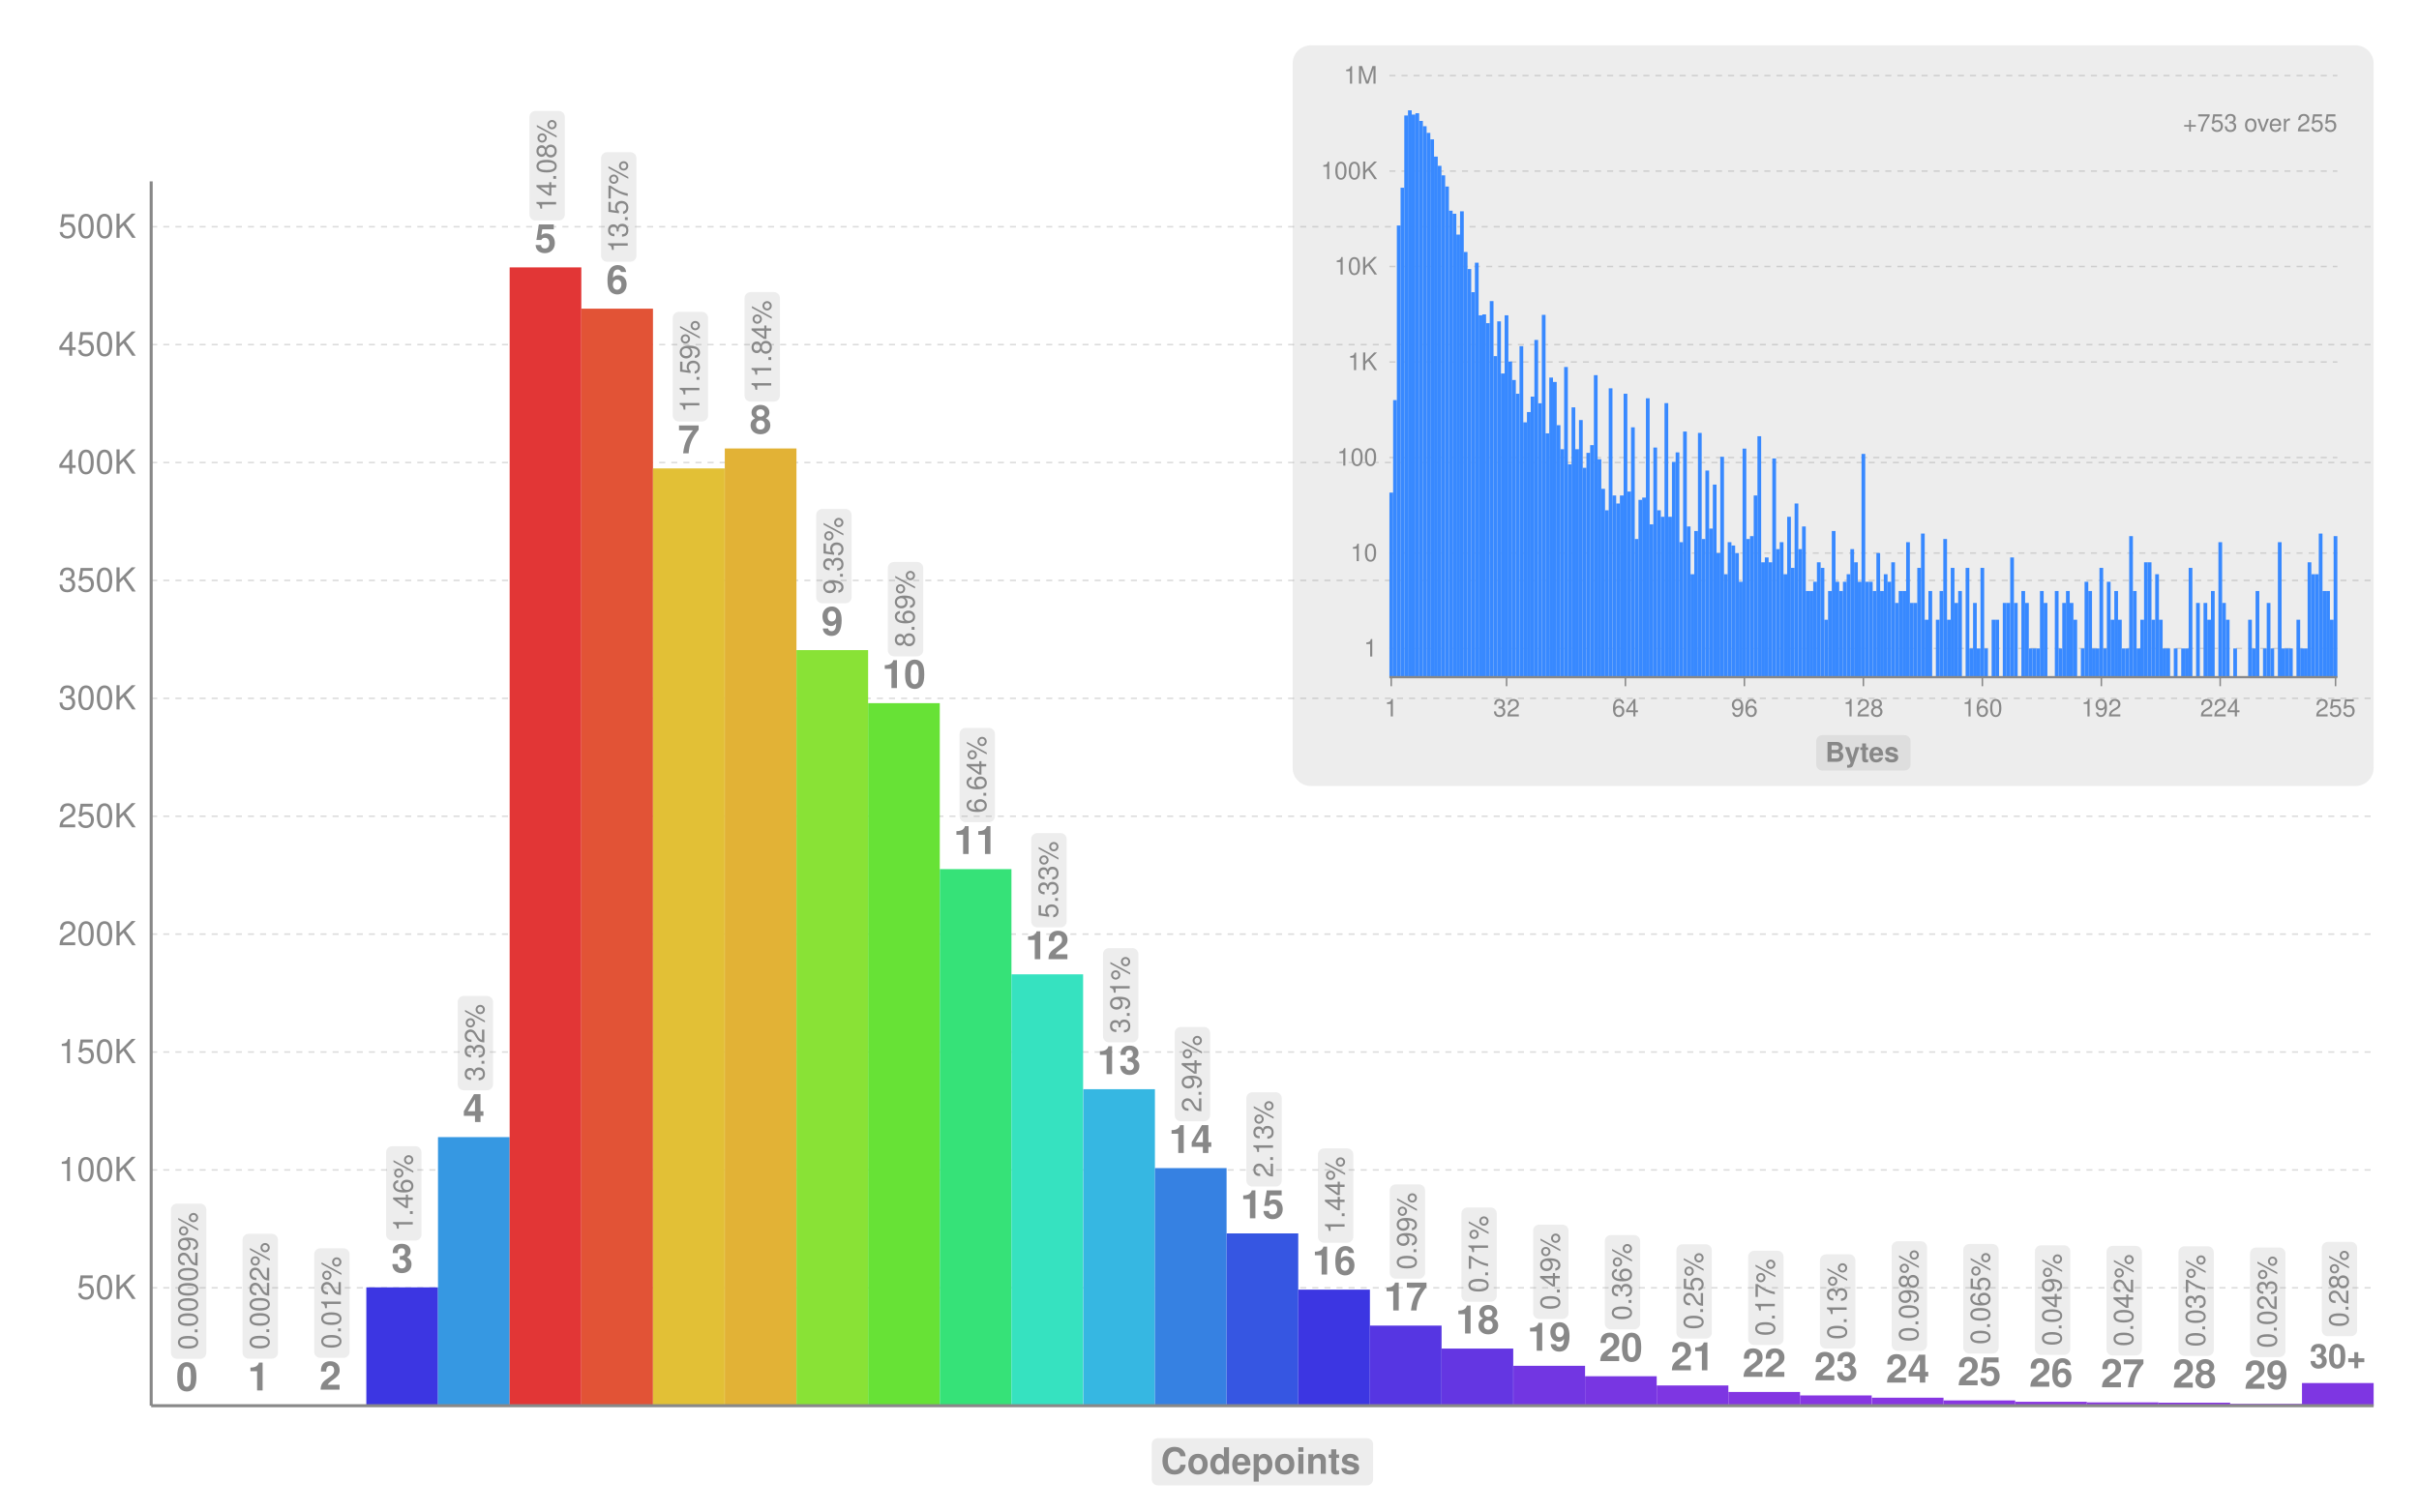
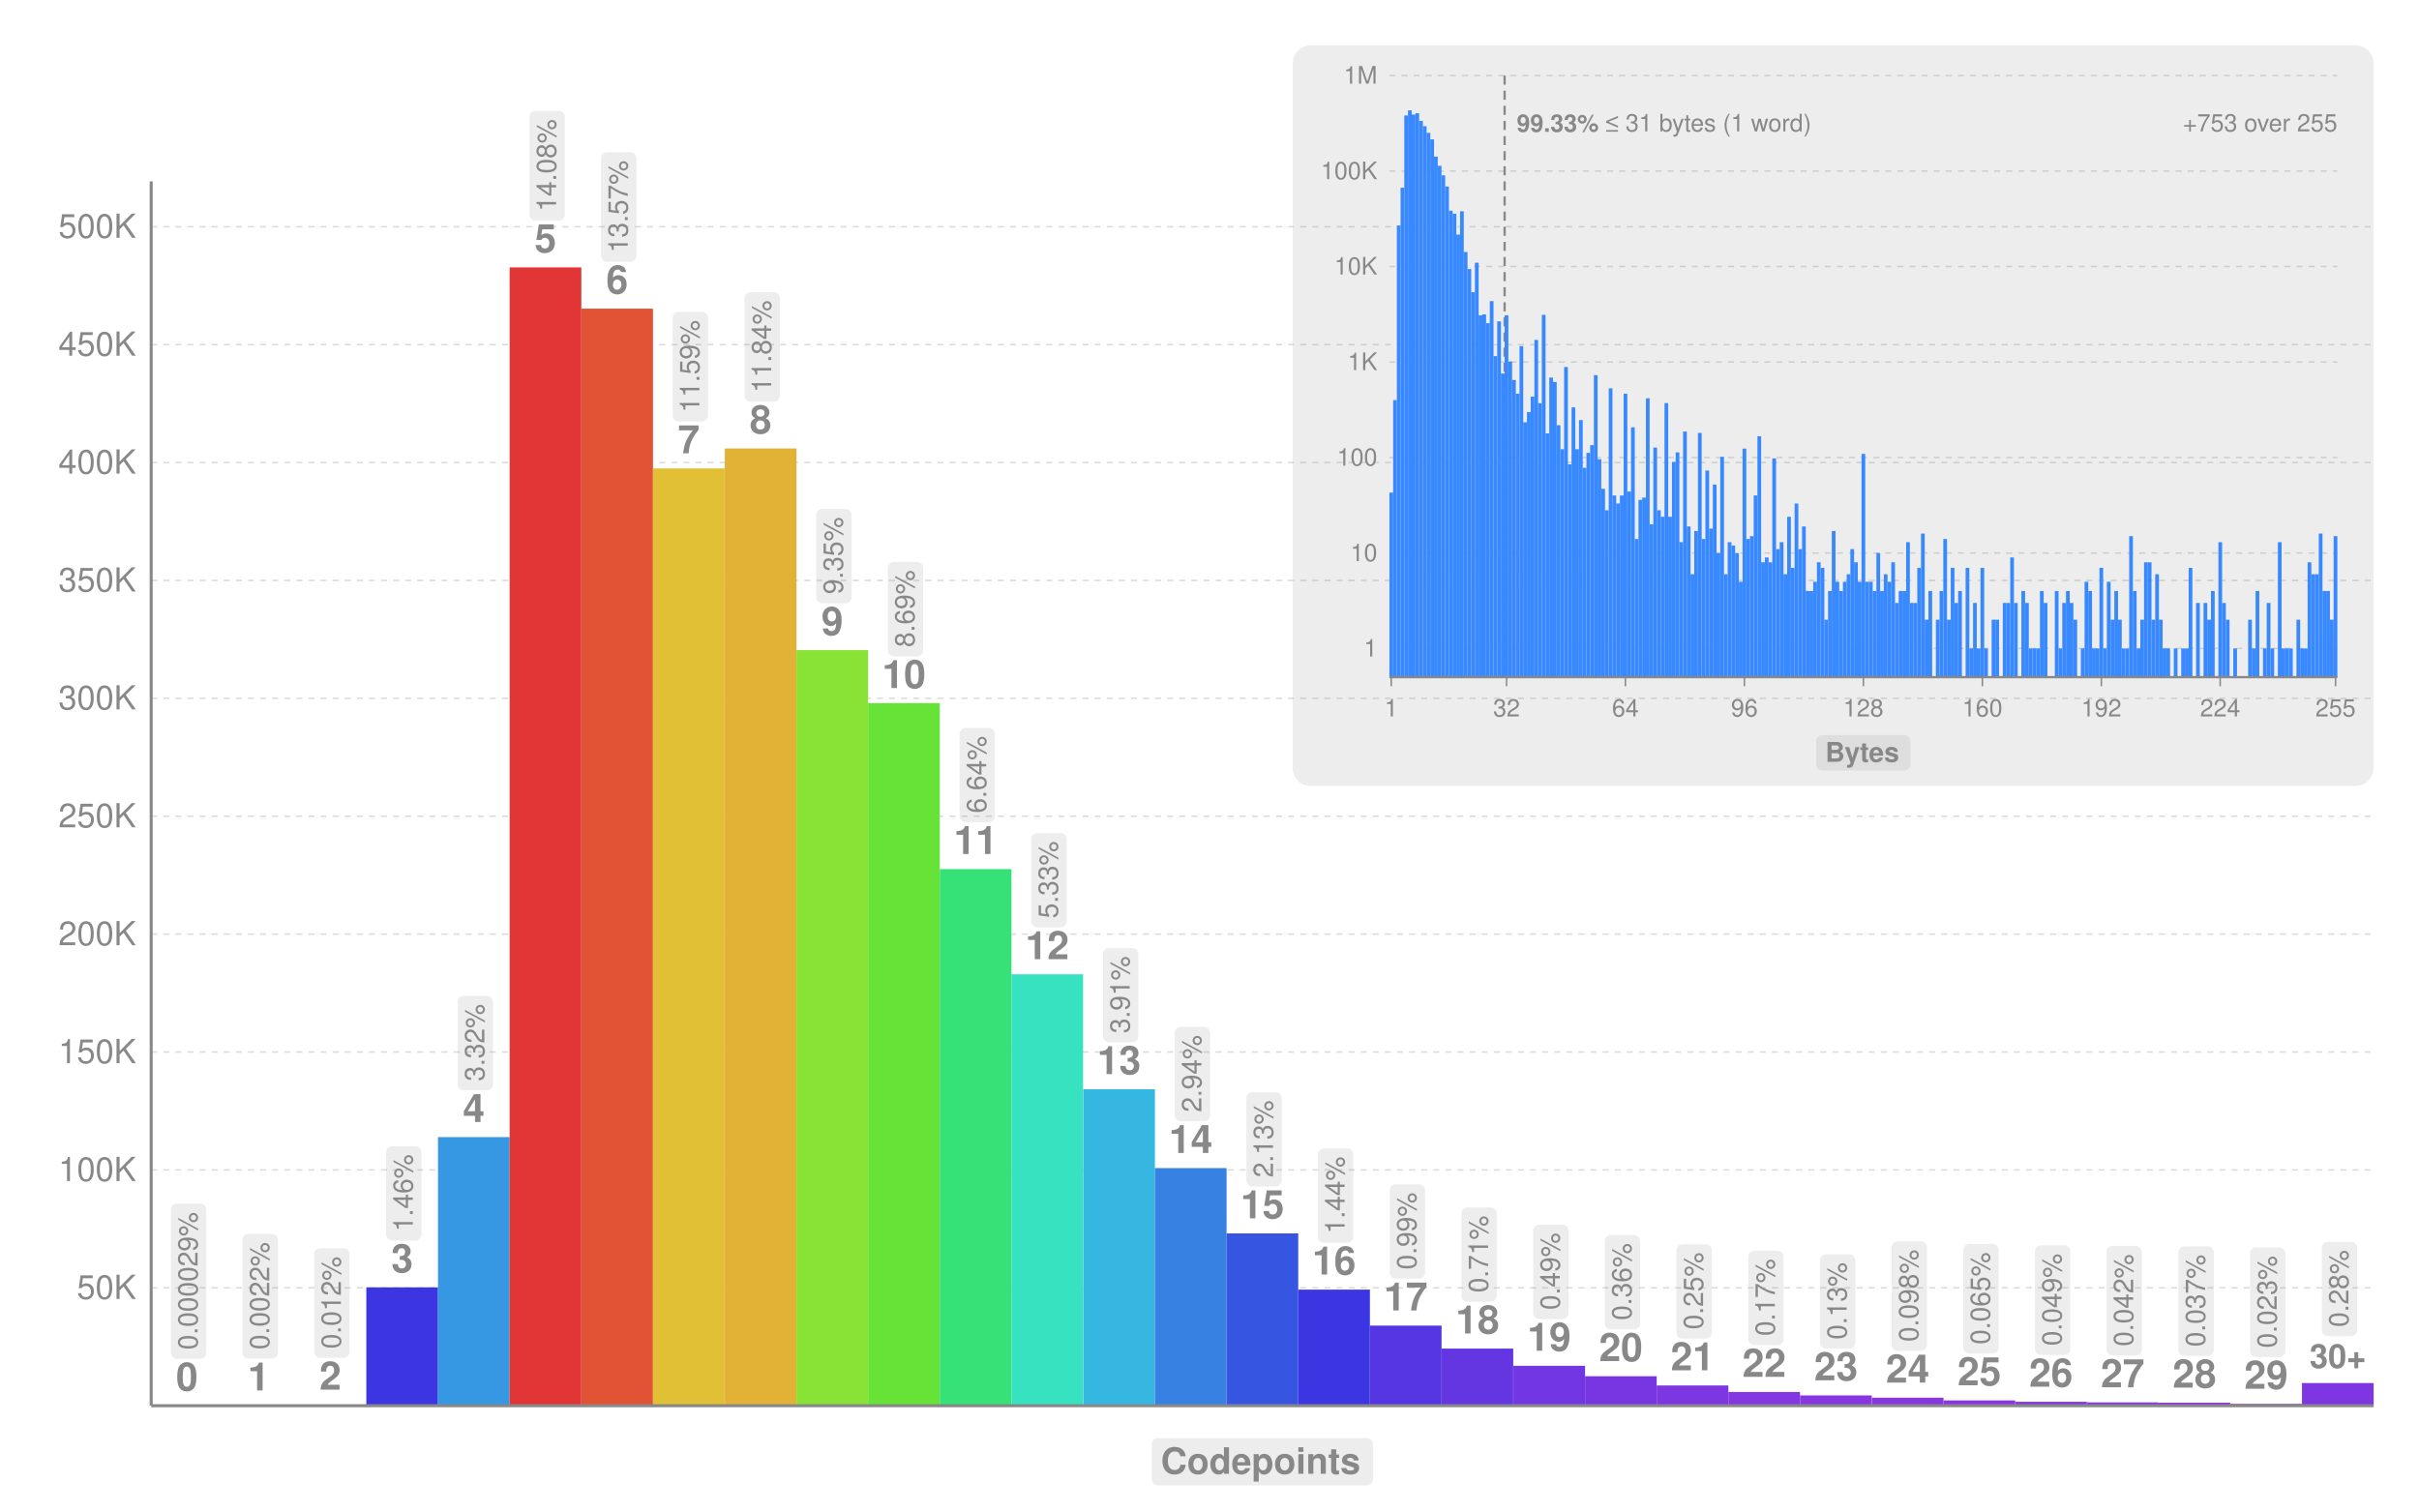
<svg xmlns="http://www.w3.org/2000/svg" viewBox="0 0 1600 1000" width="1600" height="1000" font-family="system-ui, -apple-system, &quot;Segoe UI&quot;, Helvetica, Arial, sans-serif" fill="#888">
  <line x1="100" x2="1570" y1="852.0" y2="852.0" stroke="rgba(136,136,136,0.3)" stroke-dasharray="4 4" />
  <text x="90" y="852.0" font-size="22" text-anchor="end" dominant-baseline="middle">50K</text>
  <line x1="100" x2="1570" y1="774.0" y2="774.0" stroke="rgba(136,136,136,0.3)" stroke-dasharray="4 4" />
  <text x="90" y="774.0" font-size="22" text-anchor="end" dominant-baseline="middle">100K</text>
  <line x1="100" x2="1570" y1="696.0" y2="696.0" stroke="rgba(136,136,136,0.3)" stroke-dasharray="4 4" />
  <text x="90" y="696.0" font-size="22" text-anchor="end" dominant-baseline="middle">150K</text>
  <line x1="100" x2="1570" y1="618.0" y2="618.0" stroke="rgba(136,136,136,0.3)" stroke-dasharray="4 4" />
  <text x="90" y="618.0" font-size="22" text-anchor="end" dominant-baseline="middle">200K</text>
  <line x1="100" x2="1570" y1="540.0" y2="540.0" stroke="rgba(136,136,136,0.3)" stroke-dasharray="4 4" />
  <text x="90" y="540.0" font-size="22" text-anchor="end" dominant-baseline="middle">250K</text>
  <line x1="100" x2="1570" y1="462.0" y2="462.0" stroke="rgba(136,136,136,0.3)" stroke-dasharray="4 4" />
  <text x="90" y="462.0" font-size="22" text-anchor="end" dominant-baseline="middle">300K</text>
  <line x1="100" x2="1570" y1="384.0" y2="384.0" stroke="rgba(136,136,136,0.3)" stroke-dasharray="4 4" />
  <text x="90" y="384.0" font-size="22" text-anchor="end" dominant-baseline="middle">350K</text>
  <line x1="100" x2="1570" y1="306.0" y2="306.0" stroke="rgba(136,136,136,0.3)" stroke-dasharray="4 4" />
  <text x="90" y="306.0" font-size="22" text-anchor="end" dominant-baseline="middle">400K</text>
  <line x1="100" x2="1570" y1="228.0" y2="228.0" stroke="rgba(136,136,136,0.3)" stroke-dasharray="4 4" />
  <text x="90" y="228.0" font-size="22" text-anchor="end" dominant-baseline="middle">450K</text>
  <line x1="100" x2="1570" y1="150.0" y2="150.0" stroke="rgba(136,136,136,0.3)" stroke-dasharray="4 4" />
  <text x="90" y="150.0" font-size="22" text-anchor="end" dominant-baseline="middle">500K</text>
  <rect x="100.0" y="930.0" width="47.4" height="0.0" fill="hsl(270 75% 55%)" />
  <text x="123.7" y="920.0" font-size="26" font-weight="bold" text-anchor="middle">0</text>
  <g transform="rotate(-90 123.7 886.0) translate(0 7)">
    <rect x="110.71" y="868.358" width="102.7" height="23.4" rx="4" fill="rgba(136,136,136,0.15)" />
    <text x="116.71" y="885.998" font-size="18">0.000029%</text>
  </g>
  <rect x="147.4" y="929.9" width="47.4" height="0.1" fill="hsl(270 75% 55%)" />
  <text x="171.1" y="919.9" font-size="26" font-weight="bold" text-anchor="middle">1</text>
  <g transform="rotate(-90 171.1 885.9) translate(0 7)">
    <rect x="158.129" y="868.243" width="82.6" height="23.4" rx="4" fill="rgba(136,136,136,0.15)" />
    <text x="164.129" y="885.883" font-size="18">0.0022%</text>
  </g>
  <rect x="194.8" y="929.4" width="47.4" height="0.6" fill="hsl(270 75% 55%)" />
  <text x="218.5" y="919.4" font-size="26" font-weight="bold" text-anchor="middle">2</text>
  <g transform="rotate(-90 218.5 885.4) translate(0 7)">
    <rect x="205.548" y="867.725" width="72.5" height="23.4" rx="4" fill="rgba(136,136,136,0.15)" />
    <text x="211.548" y="885.365" font-size="18">0.012%</text>
  </g>
  <rect x="242.3" y="851.7" width="47.4" height="78.3" fill="hsl(242 75% 55%)" />
  <text x="266.0" y="841.7" font-size="26" font-weight="bold" text-anchor="middle">3</text>
  <g transform="rotate(-90 266.0 807.7) translate(0 7)">
    <rect x="252.968" y="790.084" width="62.4" height="23.4" rx="4" fill="rgba(136,136,136,0.15)" />
    <text x="258.968" y="807.724" font-size="18">1.46%</text>
  </g>
  <rect x="289.7" y="752.3" width="47.4" height="177.7" fill="hsl(206 75% 55%)" />
  <text x="313.4" y="742.3" font-size="26" font-weight="bold" text-anchor="middle">4</text>
  <g transform="rotate(-90 313.4 708.3) translate(0 7)">
    <rect x="300.387" y="690.635" width="62.4" height="23.4" rx="4" fill="rgba(136,136,136,0.15)" />
    <text x="306.387" y="708.275" font-size="18">3.32%</text>
  </g>
  <rect x="337.1" y="176.9" width="47.4" height="753.1" fill="hsl(0 75% 55%)" />
  <text x="360.8" y="166.9" font-size="26" font-weight="bold" text-anchor="middle">5</text>
  <g transform="rotate(-90 360.8 132.9) translate(0 7)">
    <rect x="347.806" y="115.292" width="72.5" height="23.4" rx="4" fill="rgba(136,136,136,0.15)" />
    <text x="353.806" y="132.932" font-size="18">14.08%</text>
  </g>
  <rect x="384.5" y="204.2" width="47.4" height="725.8" fill="hsl(10 75% 55%)" />
  <text x="408.2" y="194.2" font-size="26" font-weight="bold" text-anchor="middle">6</text>
  <g transform="rotate(-90 408.2 160.2) translate(0 7)">
    <rect x="395.226" y="142.568" width="72.5" height="23.4" rx="4" fill="rgba(136,136,136,0.15)" />
    <text x="401.226" y="160.208" font-size="18">13.57%</text>
  </g>
  <rect x="431.9" y="309.9" width="47.4" height="620.1" fill="hsl(48 75% 55%)" />
  <text x="455.6" y="299.9" font-size="26" font-weight="bold" text-anchor="middle">7</text>
  <g transform="rotate(-90 455.6 265.9) translate(0 7)">
    <rect x="442.645" y="248.252" width="72.5" height="23.4" rx="4" fill="rgba(136,136,136,0.15)" />
    <text x="448.645" y="265.892" font-size="18">11.59%</text>
  </g>
  <rect x="479.4" y="296.7" width="47.4" height="633.3" fill="hsl(43 75% 55%)" />
  <text x="503.1" y="286.7" font-size="26" font-weight="bold" text-anchor="middle">8</text>
  <g transform="rotate(-90 503.1 252.7) translate(0 7)">
    <rect x="490.065" y="235.07" width="72.5" height="23.4" rx="4" fill="rgba(136,136,136,0.15)" />
    <text x="496.065" y="252.71" font-size="18">11.84%</text>
  </g>
  <rect x="526.8" y="430.1" width="47.4" height="499.9" fill="hsl(91 75% 55%)" />
  <text x="550.5" y="420.1" font-size="26" font-weight="bold" text-anchor="middle">9</text>
  <g transform="rotate(-90 550.5 386.1) translate(0 7)">
    <rect x="537.484" y="368.472" width="62.4" height="23.4" rx="4" fill="rgba(136,136,136,0.15)" />
    <text x="543.484" y="386.112" font-size="18">9.35%</text>
  </g>
  <rect x="574.2" y="465.2" width="47.4" height="464.8" fill="hsl(103 75% 55%)" />
  <text x="597.9" y="455.2" font-size="26" font-weight="bold" text-anchor="middle">10</text>
  <g transform="rotate(-90 597.9 421.2) translate(0 7)">
    <rect x="584.903" y="403.542" width="62.4" height="23.4" rx="4" fill="rgba(136,136,136,0.15)" />
    <text x="590.903" y="421.182" font-size="18">8.69%</text>
  </g>
  <rect x="621.6" y="575.0" width="47.4" height="355.0" fill="hsl(143 75% 55%)" />
  <text x="645.3" y="565.0" font-size="26" font-weight="bold" text-anchor="middle">11</text>
  <g transform="rotate(-90 645.3 531.0) translate(0 7)">
    <rect x="632.323" y="513.377" width="62.4" height="23.4" rx="4" fill="rgba(136,136,136,0.15)" />
    <text x="638.323" y="531.017" font-size="18">6.64%</text>
  </g>
  <rect x="669.0" y="644.6" width="47.4" height="285.4" fill="hsl(168 75% 55%)" />
  <text x="692.7" y="634.6" font-size="26" font-weight="bold" text-anchor="middle">12</text>
  <g transform="rotate(-90 692.7 600.6) translate(0 7)">
    <rect x="679.742" y="583.005" width="62.4" height="23.4" rx="4" fill="rgba(136,136,136,0.15)" />
    <text x="685.742" y="600.645" font-size="18">5.33%</text>
  </g>
  <rect x="716.5" y="720.6" width="47.4" height="209.4" fill="hsl(195 75% 55%)" />
  <text x="740.2" y="710.6" font-size="26" font-weight="bold" text-anchor="middle">13</text>
  <g transform="rotate(-90 740.2 676.6) translate(0 7)">
    <rect x="727.161" y="658.964" width="62.4" height="23.4" rx="4" fill="rgba(136,136,136,0.15)" />
    <text x="733.161" y="676.604" font-size="18">3.91%</text>
  </g>
  <rect x="763.9" y="772.8" width="47.4" height="157.2" fill="hsl(214 75% 55%)" />
  <text x="787.6" y="762.8" font-size="26" font-weight="bold" text-anchor="middle">14</text>
  <g transform="rotate(-90 787.6 728.8) translate(0 7)">
    <rect x="774.581" y="711.198" width="62.4" height="23.4" rx="4" fill="rgba(136,136,136,0.15)" />
    <text x="780.581" y="728.838" font-size="18">2.94%</text>
  </g>
  <rect x="811.3" y="816.0" width="47.4" height="114.0" fill="hsl(229 75% 55%)" />
  <text x="835.0" y="806.0" font-size="26" font-weight="bold" text-anchor="middle">15</text>
  <g transform="rotate(-90 835.0 772.0) translate(0 7)">
    <rect x="822" y="754.388" width="62.4" height="23.4" rx="4" fill="rgba(136,136,136,0.15)" />
    <text x="828" y="772.028" font-size="18">2.13%</text>
  </g>
  <rect x="858.7" y="853.2" width="47.4" height="76.8" fill="hsl(242 75% 55%)" />
  <text x="882.4" y="843.2" font-size="26" font-weight="bold" text-anchor="middle">16</text>
  <g transform="rotate(-90 882.4 809.2) translate(0 7)">
    <rect x="869.419" y="791.521" width="62.4" height="23.4" rx="4" fill="rgba(136,136,136,0.15)" />
    <text x="875.419" y="809.161" font-size="18">1.44%</text>
  </g>
  <rect x="906.1" y="877.0" width="47.4" height="53.0" fill="hsl(251 75% 55%)" />
  <text x="929.8" y="867.0" font-size="26" font-weight="bold" text-anchor="middle">17</text>
  <g transform="rotate(-90 929.8 833.0) translate(0 7)">
    <rect x="916.839" y="815.4" width="62.4" height="23.4" rx="4" fill="rgba(136,136,136,0.15)" />
    <text x="922.839" y="833.04" font-size="18">0.99%</text>
  </g>
  <rect x="953.5" y="892.2" width="47.4" height="37.8" fill="hsl(256 75% 55%)" />
  <text x="977.3" y="882.2" font-size="26" font-weight="bold" text-anchor="middle">18</text>
  <g transform="rotate(-90 977.3 848.2) translate(0 7)">
    <rect x="964.258" y="830.511" width="62.4" height="23.4" rx="4" fill="rgba(136,136,136,0.15)" />
    <text x="970.258" y="848.151" font-size="18">0.71%</text>
  </g>
  <rect x="1001.0" y="903.6" width="47.4" height="26.4" fill="hsl(261 75% 55%)" />
  <text x="1024.7" y="893.6" font-size="26" font-weight="bold" text-anchor="middle">19</text>
  <g transform="rotate(-90 1024.7 859.6) translate(0 7)">
    <rect x="1011.677" y="841.96" width="62.4" height="23.4" rx="4" fill="rgba(136,136,136,0.15)" />
    <text x="1017.677" y="859.6" font-size="18">0.49%</text>
  </g>
  <rect x="1048.4" y="910.5" width="47.4" height="19.5" fill="hsl(263 75% 55%)" />
  <text x="1072.1" y="900.5" font-size="26" font-weight="bold" text-anchor="middle">20</text>
  <g transform="rotate(-90 1072.1 866.5) translate(0 7)">
    <rect x="1059.097" y="848.851" width="62.4" height="23.4" rx="4" fill="rgba(136,136,136,0.15)" />
    <text x="1065.097" y="866.491" font-size="18">0.36%</text>
  </g>
  <rect x="1095.8" y="916.6" width="47.4" height="13.4" fill="hsl(265 75% 55%)" />
  <text x="1119.5" y="906.6" font-size="26" font-weight="bold" text-anchor="middle">21</text>
  <g transform="rotate(-90 1119.5 872.6) translate(0 7)">
    <rect x="1106.516" y="854.941" width="62.4" height="23.4" rx="4" fill="rgba(136,136,136,0.15)" />
    <text x="1112.516" y="872.581" font-size="18">0.25%</text>
  </g>
  <rect x="1143.2" y="920.9" width="47.4" height="9.1" fill="hsl(267 75% 55%)" />
  <text x="1166.9" y="910.9" font-size="26" font-weight="bold" text-anchor="middle">22</text>
  <g transform="rotate(-90 1166.9 876.9) translate(0 7)">
    <rect x="1153.935" y="859.287" width="62.4" height="23.4" rx="4" fill="rgba(136,136,136,0.15)" />
    <text x="1159.935" y="876.927" font-size="18">0.17%</text>
  </g>
  <rect x="1190.6" y="923.2" width="47.4" height="6.8" fill="hsl(268 75% 55%)" />
  <text x="1214.4" y="913.2" font-size="26" font-weight="bold" text-anchor="middle">23</text>
  <g transform="rotate(-90 1214.4 879.2) translate(0 7)">
    <rect x="1201.355" y="861.593" width="62.4" height="23.4" rx="4" fill="rgba(136,136,136,0.15)" />
    <text x="1207.355" y="879.233" font-size="18">0.13%</text>
  </g>
  <rect x="1238.1" y="924.7" width="47.4" height="5.3" fill="hsl(268 75% 55%)" />
  <text x="1261.8" y="914.7" font-size="26" font-weight="bold" text-anchor="middle">24</text>
  <g transform="rotate(-90 1261.8 880.7) translate(0 7)">
    <rect x="1248.774" y="863.103" width="72.5" height="23.4" rx="4" fill="rgba(136,136,136,0.15)" />
    <text x="1254.774" y="880.743" font-size="18">0.098%</text>
  </g>
  <rect x="1285.5" y="926.5" width="47.4" height="3.5" fill="hsl(269 75% 55%)" />
  <text x="1309.2" y="916.5" font-size="26" font-weight="bold" text-anchor="middle">25</text>
  <g transform="rotate(-90 1309.2 882.5) translate(0 7)">
    <rect x="1296.194" y="864.866" width="72.5" height="23.4" rx="4" fill="rgba(136,136,136,0.15)" />
    <text x="1302.194" y="882.506" font-size="18">0.065%</text>
  </g>
  <rect x="1332.9" y="927.4" width="47.4" height="2.6" fill="hsl(269 75% 55%)" />
  <text x="1356.6" y="917.4" font-size="26" font-weight="bold" text-anchor="middle">26</text>
  <g transform="rotate(-90 1356.6 883.4) translate(0 7)">
    <rect x="1343.613" y="865.753" width="72.5" height="23.4" rx="4" fill="rgba(136,136,136,0.15)" />
    <text x="1349.613" y="883.393" font-size="18">0.049%</text>
  </g>
  <rect x="1380.3" y="927.8" width="47.4" height="2.2" fill="hsl(269 75% 55%)" />
  <text x="1404.0" y="917.8" font-size="26" font-weight="bold" text-anchor="middle">27</text>
  <g transform="rotate(-90 1404.0 883.8) translate(0 7)">
    <rect x="1391.032" y="866.117" width="72.5" height="23.4" rx="4" fill="rgba(136,136,136,0.15)" />
    <text x="1397.032" y="883.757" font-size="18">0.042%</text>
  </g>
  <rect x="1427.7" y="928.0" width="47.4" height="2.0" fill="hsl(269 75% 55%)" />
  <text x="1451.5" y="918.0" font-size="26" font-weight="bold" text-anchor="middle">28</text>
  <g transform="rotate(-90 1451.5 884.0) translate(0 7)">
    <rect x="1438.452" y="866.391" width="72.5" height="23.4" rx="4" fill="rgba(136,136,136,0.15)" />
    <text x="1444.452" y="884.031" font-size="18">0.037%</text>
  </g>
  <rect x="1475.2" y="928.8" width="47.4" height="1.2" fill="hsl(270 75% 55%)" />
  <text x="1498.9" y="918.8" font-size="26" font-weight="bold" text-anchor="middle">29</text>
  <g transform="rotate(-90 1498.9 884.8) translate(0 7)">
    <rect x="1485.871" y="867.148" width="72.5" height="23.4" rx="4" fill="rgba(136,136,136,0.15)" />
    <text x="1491.871" y="884.788" font-size="18">0.023%</text>
  </g>
  <rect x="1522.6" y="915.0" width="47.4" height="15.0" fill="hsl(265 75% 55%)" />
  <text x="1546.3" y="905.0" font-size="22" font-weight="bold" text-anchor="middle">30+</text>
  <g transform="rotate(-90 1546.3 871.0) translate(0 7)">
    <rect x="1533.29" y="853.39" width="62.4" height="23.4" rx="4" fill="rgba(136,136,136,0.15)" />
    <text x="1539.29" y="871.03" font-size="18">0.28%</text>
  </g>
  <g>
    <rect x="855" y="30" width="715" height="490" rx="12" fill="rgba(136,136,136,0.15)" />
    <line x1="919" x2="1546" y1="429.0" y2="429.0" stroke="rgba(136,136,136,0.3)" stroke-dasharray="4 4" />
    <text x="911" y="429.0" font-size="16" text-anchor="end" dominant-baseline="middle">1</text>
    <line x1="919" x2="1546" y1="365.9" y2="365.9" stroke="rgba(136,136,136,0.3)" stroke-dasharray="4 4" />
    <text x="911" y="365.9" font-size="16" text-anchor="end" dominant-baseline="middle">10</text>
    <line x1="919" x2="1546" y1="302.7" y2="302.7" stroke="rgba(136,136,136,0.3)" stroke-dasharray="4 4" />
    <text x="911" y="302.7" font-size="16" text-anchor="end" dominant-baseline="middle">100</text>
    <line x1="919" x2="1546" y1="239.5" y2="239.5" stroke="rgba(136,136,136,0.3)" stroke-dasharray="4 4" />
    <text x="911" y="239.5" font-size="16" text-anchor="end" dominant-baseline="middle">1K</text>
    <line x1="919" x2="1546" y1="176.3" y2="176.3" stroke="rgba(136,136,136,0.3)" stroke-dasharray="4 4" />
    <text x="911" y="176.3" font-size="16" text-anchor="end" dominant-baseline="middle">10K</text>
    <line x1="919" x2="1546" y1="113.2" y2="113.2" stroke="rgba(136,136,136,0.3)" stroke-dasharray="4 4" />
    <text x="911" y="113.2" font-size="16" text-anchor="end" dominant-baseline="middle">100K</text>
    <line x1="919" x2="1546" y1="50.0" y2="50.0" stroke="rgba(136,136,136,0.3)" stroke-dasharray="4 4" />
    <text x="911" y="50.0" font-size="16" text-anchor="end" dominant-baseline="middle">1M</text>
    <text x="1546" y="81.6" font-size="16" text-anchor="end" dominant-baseline="middle">+753 over 255</text>
+     <line x1="995.2" x2="995.2" y1="50" y2="448" stroke="#888" stroke-width="1.5" stroke-dasharray="6 4" />
+     <text x="1003.2" y="81.6" font-size="16" dominant-baseline="middle">
+       <tspan font-weight="bold">99.33%</tspan> ≤ 31 bytes (1 word)</text>
    <rect x="919.00" y="325.9" width="2.46" height="122.1" fill="#3889ff" />
    <rect x="921.46" y="264.7" width="2.46" height="183.3" fill="#3889ff" />
    <rect x="923.92" y="149.2" width="2.46" height="298.8" fill="#3889ff" />
    <rect x="926.38" y="124.2" width="2.46" height="323.8" fill="#3889ff" />
    <rect x="928.84" y="76.4" width="2.46" height="371.6" fill="#3889ff" />
    <rect x="931.29" y="73.0" width="2.46" height="375.0" fill="#3889ff" />
    <rect x="933.75" y="75.8" width="2.46" height="372.2" fill="#3889ff" />
    <rect x="936.21" y="74.9" width="2.46" height="373.1" fill="#3889ff" />
    <rect x="938.67" y="80.0" width="2.46" height="368.0" fill="#3889ff" />
    <rect x="941.13" y="83.5" width="2.46" height="364.5" fill="#3889ff" />
    <rect x="943.59" y="87.9" width="2.46" height="360.1" fill="#3889ff" />
    <rect x="946.05" y="92.2" width="2.46" height="355.8" fill="#3889ff" />
    <rect x="948.51" y="103.6" width="2.46" height="344.4" fill="#3889ff" />
    <rect x="950.96" y="109.7" width="2.46" height="338.3" fill="#3889ff" />
    <rect x="953.42" y="116.0" width="2.46" height="332.0" fill="#3889ff" />
    <rect x="955.88" y="123.4" width="2.46" height="324.6" fill="#3889ff" />
    <rect x="958.34" y="139.4" width="2.46" height="308.6" fill="#3889ff" />
    <rect x="960.80" y="141.4" width="2.46" height="306.6" fill="#3889ff" />
    <rect x="963.26" y="155.2" width="2.46" height="292.8" fill="#3889ff" />
    <rect x="965.72" y="139.8" width="2.46" height="308.2" fill="#3889ff" />
    <rect x="968.18" y="166.7" width="2.46" height="281.3" fill="#3889ff" />
    <rect x="970.64" y="178.0" width="2.46" height="270.0" fill="#3889ff" />
    <rect x="973.09" y="193.3" width="2.46" height="254.7" fill="#3889ff" />
    <rect x="975.55" y="173.8" width="2.46" height="274.2" fill="#3889ff" />
    <rect x="978.01" y="208.6" width="2.46" height="239.4" fill="#3889ff" />
    <rect x="980.47" y="208.0" width="2.46" height="240.0" fill="#3889ff" />
    <rect x="982.93" y="213.8" width="2.46" height="234.2" fill="#3889ff" />
    <rect x="985.39" y="199.2" width="2.46" height="248.8" fill="#3889ff" />
    <rect x="987.85" y="235.6" width="2.46" height="212.4" fill="#3889ff" />
    <rect x="990.31" y="212.6" width="2.46" height="235.4" fill="#3889ff" />
    <rect x="992.76" y="247.1" width="2.46" height="200.9" fill="#3889ff" />
    <rect x="995.22" y="208.6" width="2.46" height="239.4" fill="#3889ff" />
    <rect x="997.68" y="239.2" width="2.46" height="208.8" fill="#3889ff" />
    <rect x="1000.14" y="251.4" width="2.46" height="196.6" fill="#3889ff" />
    <rect x="1002.60" y="260.5" width="2.46" height="187.5" fill="#3889ff" />
    <rect x="1005.06" y="229.0" width="2.46" height="219.0" fill="#3889ff" />
    <rect x="1007.52" y="279.4" width="2.46" height="168.6" fill="#3889ff" />
    <rect x="1009.98" y="272.6" width="2.46" height="175.4" fill="#3889ff" />
    <rect x="1012.44" y="262.4" width="2.46" height="185.6" fill="#3889ff" />
    <rect x="1014.89" y="224.9" width="2.46" height="223.1" fill="#3889ff" />
    <rect x="1017.35" y="266.8" width="2.46" height="181.2" fill="#3889ff" />
    <rect x="1019.81" y="208.3" width="2.46" height="239.7" fill="#3889ff" />
    <rect x="1022.27" y="286.7" width="2.46" height="161.3" fill="#3889ff" />
    <rect x="1024.73" y="249.8" width="2.46" height="198.2" fill="#3889ff" />
    <rect x="1027.19" y="252.7" width="2.46" height="195.3" fill="#3889ff" />
    <rect x="1029.65" y="281.3" width="2.46" height="166.7" fill="#3889ff" />
    <rect x="1032.11" y="297.2" width="2.46" height="150.8" fill="#3889ff" />
    <rect x="1034.56" y="242.8" width="2.46" height="205.2" fill="#3889ff" />
    <rect x="1037.02" y="307.2" width="2.46" height="140.8" fill="#3889ff" />
    <rect x="1039.48" y="269.5" width="2.46" height="178.5" fill="#3889ff" />
    <rect x="1041.94" y="297.2" width="2.46" height="150.8" fill="#3889ff" />
    <rect x="1044.40" y="277.9" width="2.46" height="170.1" fill="#3889ff" />
    <rect x="1046.86" y="309.5" width="2.46" height="138.5" fill="#3889ff" />
    <rect x="1049.32" y="299.6" width="2.46" height="148.4" fill="#3889ff" />
    <rect x="1051.78" y="294.5" width="2.46" height="153.5" fill="#3889ff" />
    <rect x="1054.24" y="248.2" width="2.46" height="199.8" fill="#3889ff" />
    <rect x="1056.69" y="303.8" width="2.46" height="144.2" fill="#3889ff" />
    <rect x="1059.15" y="323.4" width="2.46" height="124.6" fill="#3889ff" />
    <rect x="1061.61" y="337.6" width="2.46" height="110.4" fill="#3889ff" />
    <rect x="1064.07" y="256.9" width="2.46" height="191.1" fill="#3889ff" />
    <rect x="1066.53" y="327.8" width="2.46" height="120.2" fill="#3889ff" />
    <rect x="1068.99" y="333.1" width="2.46" height="114.9" fill="#3889ff" />
    <rect x="1071.45" y="327.8" width="2.46" height="120.2" fill="#3889ff" />
    <rect x="1073.91" y="260.5" width="2.46" height="187.5" fill="#3889ff" />
    <rect x="1076.36" y="325.2" width="2.46" height="122.8" fill="#3889ff" />
    <rect x="1078.82" y="282.7" width="2.46" height="165.3" fill="#3889ff" />
    <rect x="1081.28" y="356.6" width="2.46" height="91.4" fill="#3889ff" />
    <rect x="1083.74" y="330.7" width="2.46" height="117.3" fill="#3889ff" />
    <rect x="1086.20" y="329.2" width="2.46" height="118.8" fill="#3889ff" />
    <rect x="1088.66" y="263.5" width="2.46" height="184.5" fill="#3889ff" />
    <rect x="1091.12" y="346.9" width="2.46" height="101.1" fill="#3889ff" />
    <rect x="1093.58" y="296.1" width="2.46" height="151.9" fill="#3889ff" />
    <rect x="1096.04" y="337.6" width="2.46" height="110.4" fill="#3889ff" />
    <rect x="1098.49" y="341.9" width="2.46" height="106.1" fill="#3889ff" />
    <rect x="1100.95" y="266.7" width="2.46" height="181.3" fill="#3889ff" />
    <rect x="1103.41" y="341.9" width="2.46" height="106.1" fill="#3889ff" />
    <rect x="1105.87" y="305.6" width="2.46" height="142.4" fill="#3889ff" />
    <rect x="1108.33" y="299.3" width="2.46" height="148.7" fill="#3889ff" />
    <rect x="1110.79" y="358.7" width="2.46" height="89.3" fill="#3889ff" />
    <rect x="1113.25" y="285.5" width="2.46" height="162.5" fill="#3889ff" />
    <rect x="1115.71" y="348.3" width="2.46" height="99.7" fill="#3889ff" />
    <rect x="1118.16" y="379.9" width="2.46" height="68.1" fill="#3889ff" />
    <rect x="1120.62" y="351.3" width="2.46" height="96.7" fill="#3889ff" />
    <rect x="1123.08" y="286.4" width="2.46" height="161.6" fill="#3889ff" />
    <rect x="1125.54" y="356.6" width="2.46" height="91.4" fill="#3889ff" />
    <rect x="1128.00" y="311.3" width="2.46" height="136.7" fill="#3889ff" />
    <rect x="1130.46" y="349.7" width="2.46" height="98.3" fill="#3889ff" />
    <rect x="1132.92" y="320.6" width="2.46" height="127.4" fill="#3889ff" />
    <rect x="1135.38" y="365.9" width="2.46" height="82.1" fill="#3889ff" />
    <rect x="1137.84" y="302.2" width="2.46" height="145.8" fill="#3889ff" />
    <rect x="1140.29" y="379.9" width="2.46" height="68.1" fill="#3889ff" />
    <rect x="1142.75" y="358.7" width="2.46" height="89.3" fill="#3889ff" />
    <rect x="1145.21" y="360.9" width="2.46" height="87.1" fill="#3889ff" />
    <rect x="1147.67" y="365.9" width="2.46" height="82.1" fill="#3889ff" />
    <rect x="1150.13" y="384.9" width="2.46" height="63.1" fill="#3889ff" />
    <rect x="1152.59" y="296.8" width="2.46" height="151.2" fill="#3889ff" />
    <rect x="1155.05" y="356.6" width="2.46" height="91.4" fill="#3889ff" />
    <rect x="1157.51" y="354.7" width="2.46" height="93.3" fill="#3889ff" />
    <rect x="1159.96" y="327.8" width="2.46" height="120.2" fill="#3889ff" />
    <rect x="1162.42" y="288.6" width="2.46" height="159.4" fill="#3889ff" />
    <rect x="1164.88" y="372.0" width="2.46" height="76.0" fill="#3889ff" />
    <rect x="1167.34" y="368.8" width="2.46" height="79.2" fill="#3889ff" />
    <rect x="1169.80" y="372.0" width="2.46" height="76.0" fill="#3889ff" />
    <rect x="1172.26" y="303.3" width="2.46" height="144.7" fill="#3889ff" />
    <rect x="1174.72" y="363.3" width="2.46" height="84.7" fill="#3889ff" />
    <rect x="1177.18" y="358.7" width="2.46" height="89.3" fill="#3889ff" />
    <rect x="1179.64" y="379.9" width="2.46" height="68.1" fill="#3889ff" />
    <rect x="1182.09" y="341.9" width="2.46" height="106.1" fill="#3889ff" />
    <rect x="1184.55" y="375.7" width="2.46" height="72.3" fill="#3889ff" />
    <rect x="1187.01" y="333.1" width="2.46" height="114.9" fill="#3889ff" />
    <rect x="1189.47" y="363.3" width="2.46" height="84.7" fill="#3889ff" />
    <rect x="1191.93" y="348.3" width="2.46" height="99.7" fill="#3889ff" />
    <rect x="1194.39" y="391.0" width="2.46" height="57.0" fill="#3889ff" />
    <rect x="1196.85" y="391.0" width="2.46" height="57.0" fill="#3889ff" />
    <rect x="1199.31" y="384.9" width="2.46" height="63.1" fill="#3889ff" />
    <rect x="1201.76" y="372.0" width="2.46" height="76.0" fill="#3889ff" />
    <rect x="1204.22" y="375.7" width="2.46" height="72.3" fill="#3889ff" />
    <rect x="1206.68" y="410.0" width="2.46" height="38.0" fill="#3889ff" />
    <rect x="1209.14" y="391.0" width="2.46" height="57.0" fill="#3889ff" />
    <rect x="1211.60" y="351.3" width="2.46" height="96.7" fill="#3889ff" />
    <rect x="1214.06" y="384.9" width="2.46" height="63.1" fill="#3889ff" />
    <rect x="1216.52" y="391.0" width="2.46" height="57.0" fill="#3889ff" />
    <rect x="1218.98" y="384.9" width="2.46" height="63.1" fill="#3889ff" />
    <rect x="1221.44" y="379.9" width="2.46" height="68.1" fill="#3889ff" />
    <rect x="1223.89" y="363.3" width="2.46" height="84.7" fill="#3889ff" />
    <rect x="1226.35" y="372.0" width="2.46" height="76.0" fill="#3889ff" />
    <rect x="1228.81" y="384.9" width="2.46" height="63.1" fill="#3889ff" />
    <rect x="1231.27" y="300.3" width="2.46" height="147.7" fill="#3889ff" />
    <rect x="1233.73" y="384.9" width="2.46" height="63.1" fill="#3889ff" />
    <rect x="1236.19" y="384.9" width="2.46" height="63.1" fill="#3889ff" />
    <rect x="1238.65" y="391.0" width="2.46" height="57.0" fill="#3889ff" />
    <rect x="1241.11" y="365.9" width="2.46" height="82.1" fill="#3889ff" />
    <rect x="1243.56" y="391.0" width="2.46" height="57.0" fill="#3889ff" />
    <rect x="1246.02" y="379.9" width="2.46" height="68.1" fill="#3889ff" />
    <rect x="1248.48" y="384.9" width="2.46" height="63.1" fill="#3889ff" />
    <rect x="1250.94" y="372.0" width="2.46" height="76.0" fill="#3889ff" />
    <rect x="1253.40" y="398.9" width="2.46" height="49.1" fill="#3889ff" />
    <rect x="1255.86" y="391.0" width="2.46" height="57.0" fill="#3889ff" />
    <rect x="1258.32" y="391.0" width="2.46" height="57.0" fill="#3889ff" />
    <rect x="1260.78" y="358.7" width="2.46" height="89.3" fill="#3889ff" />
    <rect x="1263.24" y="398.9" width="2.46" height="49.1" fill="#3889ff" />
    <rect x="1265.69" y="398.9" width="2.46" height="49.1" fill="#3889ff" />
    <rect x="1268.15" y="375.7" width="2.46" height="72.3" fill="#3889ff" />
    <rect x="1270.61" y="353.0" width="2.46" height="95.0" fill="#3889ff" />
    <rect x="1273.07" y="410.0" width="2.46" height="38.0" fill="#3889ff" />
    <rect x="1275.53" y="391.0" width="2.46" height="57.0" fill="#3889ff" />
    <rect x="1280.45" y="410.0" width="2.46" height="38.0" fill="#3889ff" />
    <rect x="1282.91" y="391.0" width="2.46" height="57.0" fill="#3889ff" />
    <rect x="1285.36" y="356.6" width="2.46" height="91.4" fill="#3889ff" />
    <rect x="1287.82" y="410.0" width="2.46" height="38.0" fill="#3889ff" />
    <rect x="1290.28" y="375.7" width="2.46" height="72.3" fill="#3889ff" />
    <rect x="1292.74" y="398.9" width="2.46" height="49.1" fill="#3889ff" />
    <rect x="1295.20" y="391.0" width="2.46" height="57.0" fill="#3889ff" />
    <rect x="1300.12" y="375.7" width="2.46" height="72.3" fill="#3889ff" />
    <rect x="1302.58" y="429.0" width="2.46" height="19.0" fill="#3889ff" />
    <rect x="1305.04" y="398.9" width="2.46" height="49.1" fill="#3889ff" />
    <rect x="1307.49" y="429.0" width="2.46" height="19.0" fill="#3889ff" />
    <rect x="1309.95" y="375.7" width="2.46" height="72.3" fill="#3889ff" />
    <rect x="1312.41" y="429.0" width="2.46" height="19.0" fill="#3889ff" />
    <rect x="1317.33" y="410.0" width="2.46" height="38.0" fill="#3889ff" />
    <rect x="1319.79" y="410.0" width="2.46" height="38.0" fill="#3889ff" />
    <rect x="1324.71" y="398.9" width="2.46" height="49.1" fill="#3889ff" />
    <rect x="1327.16" y="398.9" width="2.46" height="49.1" fill="#3889ff" />
    <rect x="1329.62" y="368.8" width="2.46" height="79.2" fill="#3889ff" />
    <rect x="1332.08" y="398.9" width="2.46" height="49.1" fill="#3889ff" />
    <rect x="1337.00" y="391.0" width="2.46" height="57.0" fill="#3889ff" />
    <rect x="1339.46" y="398.9" width="2.46" height="49.1" fill="#3889ff" />
    <rect x="1341.92" y="429.0" width="2.46" height="19.0" fill="#3889ff" />
    <rect x="1344.38" y="429.0" width="2.46" height="19.0" fill="#3889ff" />
    <rect x="1346.84" y="429.0" width="2.46" height="19.0" fill="#3889ff" />
    <rect x="1349.29" y="391.0" width="2.46" height="57.0" fill="#3889ff" />
    <rect x="1351.75" y="398.9" width="2.46" height="49.1" fill="#3889ff" />
    <rect x="1359.13" y="391.0" width="2.46" height="57.0" fill="#3889ff" />
    <rect x="1361.59" y="429.0" width="2.46" height="19.0" fill="#3889ff" />
    <rect x="1364.05" y="398.9" width="2.46" height="49.1" fill="#3889ff" />
    <rect x="1366.51" y="391.0" width="2.46" height="57.0" fill="#3889ff" />
    <rect x="1368.96" y="398.9" width="2.46" height="49.1" fill="#3889ff" />
    <rect x="1371.42" y="410.0" width="2.46" height="38.0" fill="#3889ff" />
    <rect x="1376.34" y="429.0" width="2.46" height="19.0" fill="#3889ff" />
    <rect x="1378.80" y="384.9" width="2.46" height="63.1" fill="#3889ff" />
    <rect x="1381.26" y="391.0" width="2.46" height="57.0" fill="#3889ff" />
    <rect x="1383.72" y="429.0" width="2.46" height="19.0" fill="#3889ff" />
    <rect x="1386.18" y="429.0" width="2.46" height="19.0" fill="#3889ff" />
    <rect x="1388.64" y="375.7" width="2.46" height="72.3" fill="#3889ff" />
    <rect x="1391.09" y="429.0" width="2.46" height="19.0" fill="#3889ff" />
    <rect x="1393.55" y="384.9" width="2.46" height="63.1" fill="#3889ff" />
    <rect x="1396.01" y="410.0" width="2.46" height="38.0" fill="#3889ff" />
    <rect x="1398.47" y="391.0" width="2.46" height="57.0" fill="#3889ff" />
    <rect x="1400.93" y="410.0" width="2.46" height="38.0" fill="#3889ff" />
    <rect x="1403.39" y="429.0" width="2.46" height="19.0" fill="#3889ff" />
    <rect x="1405.85" y="429.0" width="2.46" height="19.0" fill="#3889ff" />
    <rect x="1408.31" y="354.7" width="2.46" height="93.3" fill="#3889ff" />
    <rect x="1410.76" y="391.0" width="2.46" height="57.0" fill="#3889ff" />
    <rect x="1413.22" y="429.0" width="2.46" height="19.0" fill="#3889ff" />
    <rect x="1415.68" y="410.0" width="2.46" height="38.0" fill="#3889ff" />
    <rect x="1418.14" y="372.0" width="2.46" height="76.0" fill="#3889ff" />
    <rect x="1420.60" y="372.0" width="2.46" height="76.0" fill="#3889ff" />
    <rect x="1423.06" y="410.0" width="2.46" height="38.0" fill="#3889ff" />
    <rect x="1425.52" y="379.9" width="2.46" height="68.1" fill="#3889ff" />
    <rect x="1427.98" y="410.0" width="2.46" height="38.0" fill="#3889ff" />
    <rect x="1430.44" y="429.0" width="2.46" height="19.0" fill="#3889ff" />
    <rect x="1432.89" y="429.0" width="2.46" height="19.0" fill="#3889ff" />
    <rect x="1437.81" y="429.0" width="2.46" height="19.0" fill="#3889ff" />
    <rect x="1442.73" y="429.0" width="2.46" height="19.0" fill="#3889ff" />
    <rect x="1445.19" y="429.0" width="2.46" height="19.0" fill="#3889ff" />
    <rect x="1447.65" y="375.7" width="2.46" height="72.3" fill="#3889ff" />
    <rect x="1452.56" y="398.9" width="2.46" height="49.1" fill="#3889ff" />
    <rect x="1457.48" y="398.9" width="2.46" height="49.1" fill="#3889ff" />
    <rect x="1459.94" y="410.0" width="2.46" height="38.0" fill="#3889ff" />
    <rect x="1462.40" y="391.0" width="2.46" height="57.0" fill="#3889ff" />
    <rect x="1467.32" y="358.7" width="2.46" height="89.3" fill="#3889ff" />
    <rect x="1469.78" y="398.9" width="2.46" height="49.1" fill="#3889ff" />
    <rect x="1472.24" y="410.0" width="2.46" height="38.0" fill="#3889ff" />
    <rect x="1477.15" y="429.0" width="2.46" height="19.0" fill="#3889ff" />
    <rect x="1486.99" y="410.0" width="2.46" height="38.0" fill="#3889ff" />
    <rect x="1489.45" y="429.0" width="2.46" height="19.0" fill="#3889ff" />
    <rect x="1491.91" y="391.0" width="2.46" height="57.0" fill="#3889ff" />
    <rect x="1496.82" y="429.0" width="2.46" height="19.0" fill="#3889ff" />
    <rect x="1499.28" y="398.9" width="2.46" height="49.1" fill="#3889ff" />
    <rect x="1501.74" y="429.0" width="2.46" height="19.0" fill="#3889ff" />
    <rect x="1506.66" y="358.7" width="2.46" height="89.3" fill="#3889ff" />
    <rect x="1509.12" y="429.0" width="2.46" height="19.0" fill="#3889ff" />
    <rect x="1511.58" y="429.0" width="2.46" height="19.0" fill="#3889ff" />
    <rect x="1514.04" y="429.0" width="2.46" height="19.0" fill="#3889ff" />
    <rect x="1518.95" y="410.0" width="2.46" height="38.0" fill="#3889ff" />
    <rect x="1521.41" y="429.0" width="2.46" height="19.0" fill="#3889ff" />
    <rect x="1523.87" y="429.0" width="2.46" height="19.0" fill="#3889ff" />
    <rect x="1526.33" y="372.0" width="2.46" height="76.0" fill="#3889ff" />
    <rect x="1528.79" y="379.9" width="2.46" height="68.1" fill="#3889ff" />
    <rect x="1531.25" y="379.9" width="2.46" height="68.1" fill="#3889ff" />
    <rect x="1533.71" y="353.0" width="2.46" height="95.0" fill="#3889ff" />
    <rect x="1536.16" y="391.0" width="2.46" height="57.0" fill="#3889ff" />
    <rect x="1538.62" y="391.0" width="2.46" height="57.0" fill="#3889ff" />
    <rect x="1541.08" y="410.0" width="2.46" height="38.0" fill="#3889ff" />
    <rect x="1543.54" y="354.7" width="2.46" height="93.3" fill="#3889ff" />
    <line x1="920.2" x2="920.2" y1="448" y2="454" stroke="#888" />
    <text x="920.2" y="474" font-size="16" text-anchor="middle">1</text>
    <line x1="996.5" x2="996.5" y1="448" y2="454" stroke="#888" />
    <text x="996.5" y="474" font-size="16" text-anchor="middle">32</text>
    <line x1="1075.1" x2="1075.1" y1="448" y2="454" stroke="#888" />
    <text x="1075.1" y="474" font-size="16" text-anchor="middle">64</text>
    <line x1="1153.8" x2="1153.8" y1="448" y2="454" stroke="#888" />
    <text x="1153.8" y="474" font-size="16" text-anchor="middle">96</text>
    <line x1="1232.5" x2="1232.5" y1="448" y2="454" stroke="#888" />
    <text x="1232.5" y="474" font-size="16" text-anchor="middle">128</text>
    <line x1="1311.2" x2="1311.2" y1="448" y2="454" stroke="#888" />
    <text x="1311.2" y="474" font-size="16" text-anchor="middle">160</text>
    <line x1="1389.9" x2="1389.9" y1="448" y2="454" stroke="#888" />
    <text x="1389.9" y="474" font-size="16" text-anchor="middle">192</text>
    <line x1="1468.5" x2="1468.5" y1="448" y2="454" stroke="#888" />
    <text x="1468.5" y="474" font-size="16" text-anchor="middle">224</text>
    <line x1="1544.8" x2="1544.8" y1="448" y2="454" stroke="#888" />
    <text x="1544.8" y="474" font-size="16" text-anchor="middle">255</text>
    <line x1="919" x2="1546" y1="448" y2="448" stroke="#888" stroke-width="1.5" />
    <g font-weight="bold">
      <rect x="1201.3" y="486.36" width="62.4" height="23.4" rx="4" fill="rgba(136,136,136,0.15)" />
      <text x="1207.3" y="504" font-size="18">Bytes</text>
    </g>
  </g>
  <line x1="100" x2="1570" y1="930" y2="930" stroke="#888" stroke-width="2" />
  <line x1="100" x2="100" y1="120" y2="930" stroke="#888" stroke-width="2" />
  <g font-weight="bold">
    <rect x="761.8" y="951.48" width="146.4" height="31.2" rx="4" fill="rgba(136,136,136,0.15)" />
    <text x="767.8" y="975" font-size="24">Codepoints</text>
  </g>
</svg>
